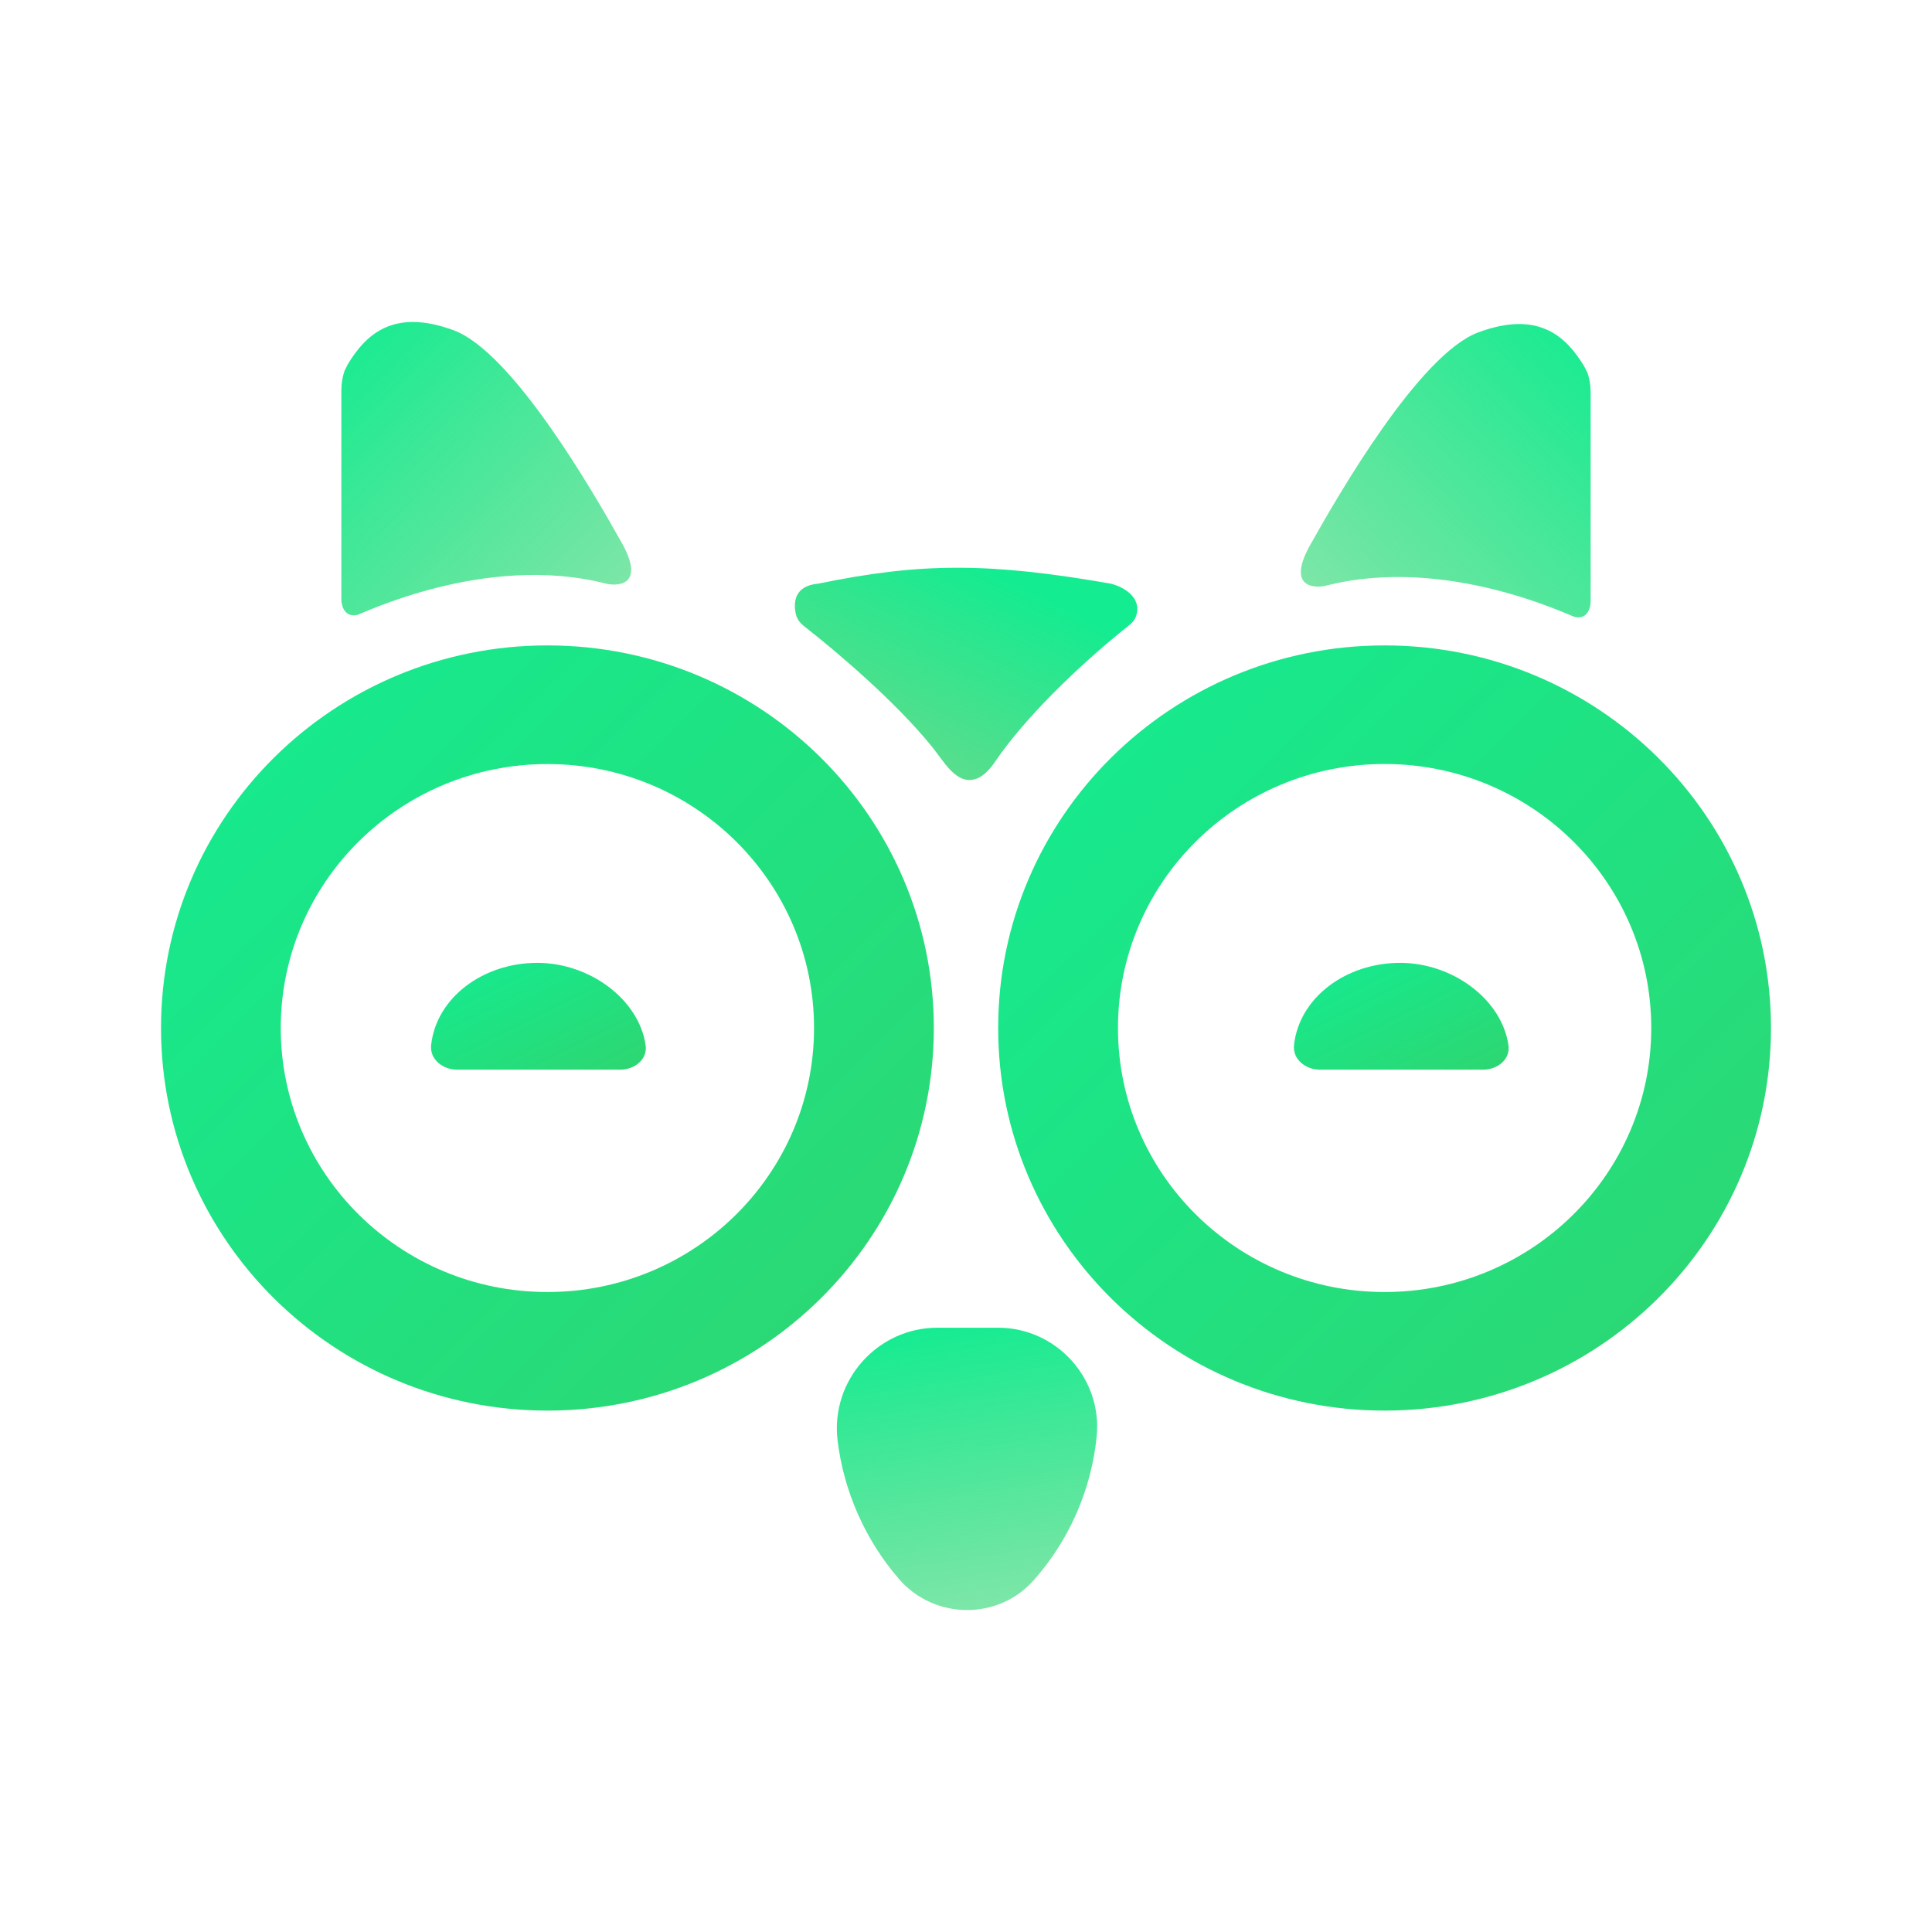
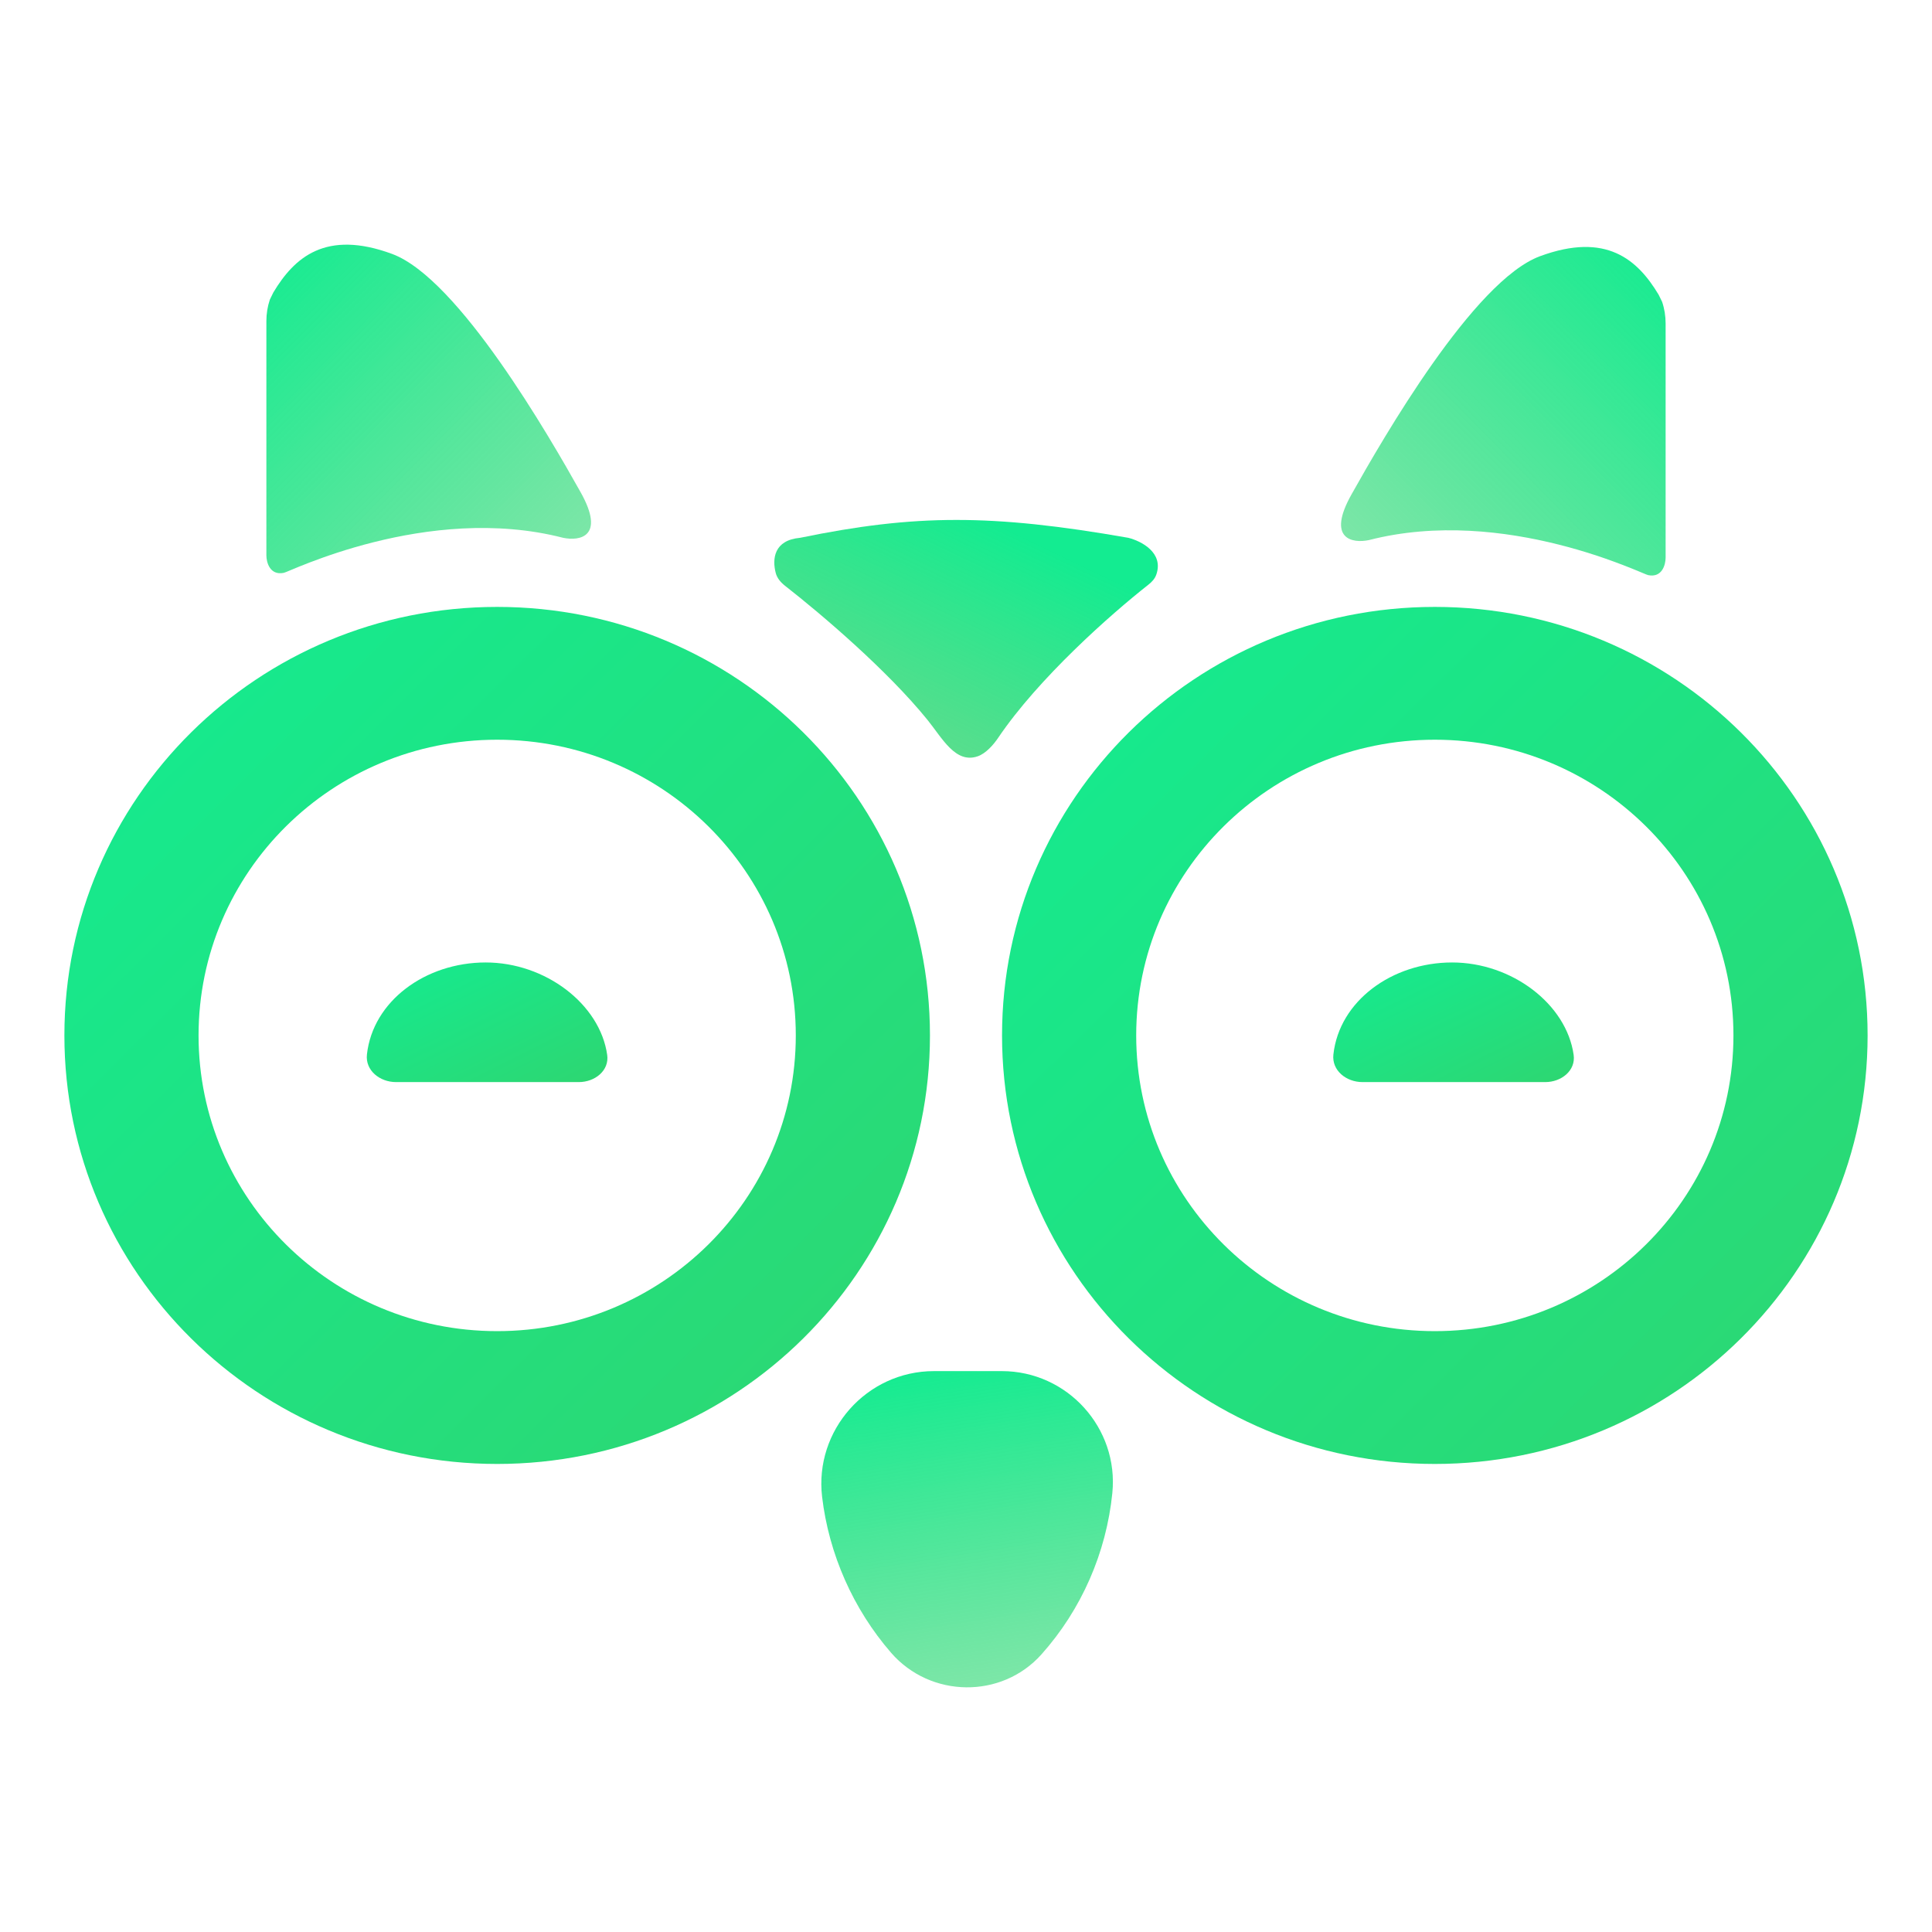
- <svg xmlns="http://www.w3.org/2000/svg" width="32" height="32" viewBox="0 0 32 32" fill="none">
-   <path fill-rule="evenodd" clip-rule="evenodd" d="M9.067 21.4C11.506 21.4 13.483 19.442 13.483 17.027C13.483 14.612 11.506 12.655 9.067 12.655C6.628 12.655 4.65 14.612 4.65 17.027C4.65 19.442 6.628 21.4 9.067 21.4ZM9.067 23.364C12.601 23.364 15.467 20.527 15.467 17.027C15.467 13.527 12.601 10.69 9.067 10.69C5.532 10.69 2.667 13.527 2.667 17.027C2.667 20.527 5.532 23.364 9.067 23.364Z" fill="url(#paint0_linear_5_120)" />
-   <path fill-rule="evenodd" clip-rule="evenodd" d="M22.933 21.4C25.372 21.4 27.35 19.442 27.35 17.027C27.35 14.612 25.372 12.654 22.933 12.654C20.494 12.654 18.517 14.612 18.517 17.027C18.517 19.442 20.494 21.4 22.933 21.4ZM22.933 23.364C26.468 23.364 29.333 20.527 29.333 17.027C29.333 13.527 26.468 10.69 22.933 10.69C19.399 10.69 16.533 13.527 16.533 17.027C16.533 20.527 19.399 23.364 22.933 23.364Z" fill="url(#paint1_linear_5_120)" />
-   <path d="M23.189 15.948C22.299 15.948 21.52 16.518 21.433 17.309C21.407 17.544 21.623 17.717 21.862 17.717H24.566C24.803 17.717 25.018 17.547 24.985 17.315C24.879 16.563 24.072 15.948 23.189 15.948Z" fill="url(#paint2_linear_5_120)" />
-   <path d="M8.897 15.948C8.007 15.948 7.228 16.518 7.141 17.309C7.115 17.544 7.331 17.717 7.571 17.717H10.274C10.511 17.717 10.726 17.547 10.694 17.315C10.587 16.563 9.78 15.948 8.897 15.948Z" fill="url(#paint3_linear_5_120)" />
-   <path d="M13.872 23.85C13.757 22.868 14.53 21.991 15.528 21.991H16.529C17.502 21.991 18.261 22.836 18.164 23.795C18.076 24.675 17.708 25.516 17.116 26.18C16.526 26.841 15.475 26.826 14.893 26.157C14.332 25.511 13.972 24.696 13.872 23.85Z" fill="url(#paint4_linear_5_120)" />
-   <path d="M13.547 9.668C13.158 9.703 13.133 9.982 13.186 10.187C13.206 10.264 13.26 10.326 13.323 10.376C13.871 10.803 14.839 11.63 15.429 12.359C15.648 12.629 15.844 13.013 16.174 12.898C16.291 12.857 16.406 12.729 16.475 12.626C17.073 11.742 18.143 10.797 18.694 10.363C18.747 10.322 18.794 10.272 18.815 10.209C18.925 9.889 18.596 9.716 18.4 9.668C16.374 9.313 15.245 9.318 13.547 9.668Z" fill="url(#paint5_linear_5_120)" />
-   <path d="M10.042 9.668C8.029 9.15 5.964 10.186 5.912 10.186C5.706 10.228 5.654 10.031 5.654 9.927V6.463C5.654 6.355 5.671 6.247 5.706 6.144L5.757 6.04C6.067 5.522 6.532 5.108 7.513 5.47C8.493 5.833 9.836 8.165 10.3 8.994C10.672 9.658 10.283 9.72 10.042 9.668Z" fill="url(#paint6_linear_5_120)" />
-   <path d="M21.958 9.702C23.972 9.184 26.037 10.22 26.088 10.22C26.295 10.261 26.346 10.065 26.346 9.961V6.497C26.346 6.389 26.329 6.281 26.295 6.178L26.243 6.074C25.933 5.556 25.469 5.142 24.488 5.504C23.507 5.867 22.165 8.199 21.7 9.028C21.328 9.691 21.717 9.754 21.958 9.702Z" fill="url(#paint7_linear_5_120)" />
-   <defs>
+ <svg xmlns="http://www.w3.org/2000/svg" width="24" height="24" viewBox="0 0 24 24" fill="none" version="1.1" id="svg60">
+   <g id="g930" transform="matrix(0.8400266,0,0,0.8400266,-1.440455,-1.440652)">
+     <path fill-rule="evenodd" clip-rule="evenodd" d="m 9.067,21.4 c 2.439,0 4.416,-1.958 4.416,-4.373 0,-2.415 -1.977,-4.373 -4.416,-4.373 -2.439,0 -4.416,1.958 -4.416,4.373 0,2.415 1.977,4.373 4.416,4.373 z m 0,1.964 c 3.535,0 6.4,-2.837 6.4,-6.337 0,-3.5 -2.865,-6.337 -6.4,-6.337 -3.535,0 -6.4,2.837 -6.4,6.337 0,3.5 2.865,6.337 6.4,6.337 z" fill="url(#paint0_linear_5_120)" id="path2" style="fill:url(#paint0_linear_5_120)" />
+     <path fill-rule="evenodd" clip-rule="evenodd" d="m 22.933,21.4 c 2.439,0 4.416,-1.958 4.416,-4.373 0,-2.415 -1.977,-4.373 -4.416,-4.373 -2.439,0 -4.416,1.958 -4.416,4.373 0,2.415 1.977,4.373 4.416,4.373 z m 0,1.964 c 3.535,0 6.4,-2.837 6.4,-6.337 0,-3.5 -2.865,-6.337 -6.4,-6.337 -3.535,0 -6.4,2.837 -6.4,6.337 0,3.5 2.865,6.337 6.4,6.337 z" fill="url(#paint1_linear_5_120)" id="path4" style="fill:url(#paint1_linear_5_120)" />
+     <path d="m 23.189,15.948 c -0.89,0 -1.669,0.57 -1.756,1.361 -0.026,0.236 0.19,0.408 0.43,0.408 h 2.704 c 0.237,0 0.452,-0.17 0.419,-0.402 -0.106,-0.752 -0.914,-1.367 -1.797,-1.367 z" fill="url(#paint2_linear_5_120)" id="path6" style="fill:url(#paint2_linear_5_120)" />
+     <path d="m 8.897,15.948 c -0.89,0 -1.669,0.57 -1.756,1.361 -0.026,0.236 0.19,0.408 0.43,0.408 h 2.704 c 0.237,0 0.452,-0.17 0.419,-0.402 C 10.587,16.563 9.78,15.948 8.897,15.948 Z" fill="url(#paint3_linear_5_120)" id="path8" style="fill:url(#paint3_linear_5_120)" />
+     <path d="m 13.872,23.85 c -0.116,-0.982 0.657,-1.859 1.655,-1.859 h 1.002 c 0.973,0 1.732,0.845 1.635,1.804 -0.089,0.881 -0.456,1.722 -1.048,2.385 -0.59,0.661 -1.641,0.646 -2.223,-0.023 -0.561,-0.646 -0.921,-1.461 -1.021,-2.307 z" fill="url(#paint4_linear_5_120)" id="path10" style="fill:url(#paint4_linear_5_120)" />
+     <path d="m 13.547,9.668 c -0.389,0.035 -0.414,0.314 -0.361,0.519 0.02,0.078 0.074,0.14 0.137,0.19 0.547,0.427 1.516,1.254 2.106,1.982 0.219,0.27 0.415,0.655 0.745,0.54 0.118,-0.041 0.232,-0.169 0.301,-0.272 0.598,-0.885 1.667,-1.829 2.219,-2.263 0.053,-0.041 0.1,-0.091 0.121,-0.154 0.11,-0.321 -0.22,-0.493 -0.415,-0.542 -2.027,-0.355 -3.155,-0.349 -4.853,0 z" fill="url(#paint5_linear_5_120)" id="path12" style="fill:url(#paint5_linear_5_120)" />
+     <path d="M 10.042,9.668 C 8.029,9.15 5.964,10.186 5.912,10.186 5.706,10.228 5.654,10.031 5.654,9.927 V 6.463 c 0,-0.108 0.017,-0.216 0.052,-0.319 L 5.757,6.04 C 6.067,5.522 6.532,5.108 7.513,5.47 c 0.981,0.363 2.323,2.695 2.788,3.524 0.372,0.663 -0.017,0.725 -0.258,0.674 z" fill="url(#paint6_linear_5_120)" id="path14" style="fill:url(#paint6_linear_5_120)" />
+     <path d="m 21.958,9.702 c 2.013,-0.518 4.078,0.518 4.13,0.518 0.206,0.042 0.258,-0.155 0.258,-0.259 V 6.497 c 0,-0.108 -0.017,-0.216 -0.052,-0.319 L 26.243,6.074 C 25.933,5.556 25.469,5.142 24.488,5.504 c -0.981,0.363 -2.323,2.695 -2.788,3.524 -0.372,0.663 0.017,0.725 0.258,0.674 z" fill="url(#paint7_linear_5_120)" id="path16" style="fill:url(#paint7_linear_5_120)" />
+   </g>
+   <defs id="defs58">
    <linearGradient id="paint0_linear_5_120" x1="2.667" y1="10.69" x2="15.34" y2="23.49" gradientUnits="userSpaceOnUse">
-       <stop stop-color="#13EC91" />
-       <stop offset="1" stop-color="#2ED671" />
+       <stop stop-color="#13EC91" id="stop18" />
+       <stop offset="1" stop-color="#2ED671" id="stop20" />
    </linearGradient>
    <linearGradient id="paint1_linear_5_120" x1="16.533" y1="10.69" x2="29.207" y2="23.489" gradientUnits="userSpaceOnUse">
-       <stop stop-color="#13EC91" />
-       <stop offset="1" stop-color="#2ED671" />
+       <stop stop-color="#13EC91" id="stop23" />
+       <stop offset="1" stop-color="#2ED671" id="stop25" />
    </linearGradient>
    <linearGradient id="paint2_linear_5_120" x1="21.431" y1="15.948" x2="22.841" y2="18.785" gradientUnits="userSpaceOnUse">
-       <stop stop-color="#13EC91" />
-       <stop offset="1" stop-color="#2ED671" />
+       <stop stop-color="#13EC91" id="stop28" />
+       <stop offset="1" stop-color="#2ED671" id="stop30" />
    </linearGradient>
    <linearGradient id="paint3_linear_5_120" x1="7.139" y1="15.948" x2="8.549" y2="18.785" gradientUnits="userSpaceOnUse">
-       <stop stop-color="#13EC91" />
-       <stop offset="1" stop-color="#2ED671" />
+       <stop stop-color="#13EC91" id="stop33" />
+       <stop offset="1" stop-color="#2ED671" id="stop35" />
    </linearGradient>
    <linearGradient id="paint4_linear_5_120" x1="16.057" y1="21.783" x2="16.844" y2="26.816" gradientUnits="userSpaceOnUse">
-       <stop stop-color="#13EC91" />
-       <stop offset="1" stop-color="#2ED671" stop-opacity="0.6" />
+       <stop stop-color="#13EC91" id="stop38" />
+       <stop offset="1" stop-color="#2ED671" stop-opacity="0.6" id="stop40" />
    </linearGradient>
    <linearGradient id="paint5_linear_5_120" x1="16.057" y1="9.261" x2="14.62" y2="12.255" gradientUnits="userSpaceOnUse">
-       <stop stop-color="#13EC91" />
-       <stop offset="1" stop-color="#2ED671" stop-opacity="0.8" />
+       <stop stop-color="#13EC91" id="stop43" />
+       <stop offset="1" stop-color="#2ED671" stop-opacity="0.8" id="stop45" />
    </linearGradient>
    <linearGradient id="paint6_linear_5_120" x1="5.654" y1="5.333" x2="10.512" y2="10.133" gradientUnits="userSpaceOnUse">
-       <stop stop-color="#13EC91" />
-       <stop offset="1" stop-color="#2ED671" stop-opacity="0.6" />
+       <stop stop-color="#13EC91" id="stop48" />
+       <stop offset="1" stop-color="#2ED671" stop-opacity="0.6" id="stop50" />
    </linearGradient>
    <linearGradient id="paint7_linear_5_120" x1="26.346" y1="5.367" x2="21.488" y2="10.167" gradientUnits="userSpaceOnUse">
-       <stop stop-color="#13EC91" />
-       <stop offset="1" stop-color="#2ED671" stop-opacity="0.6" />
+       <stop stop-color="#13EC91" id="stop53" />
+       <stop offset="1" stop-color="#2ED671" stop-opacity="0.6" id="stop55" />
    </linearGradient>
  </defs>
</svg>
